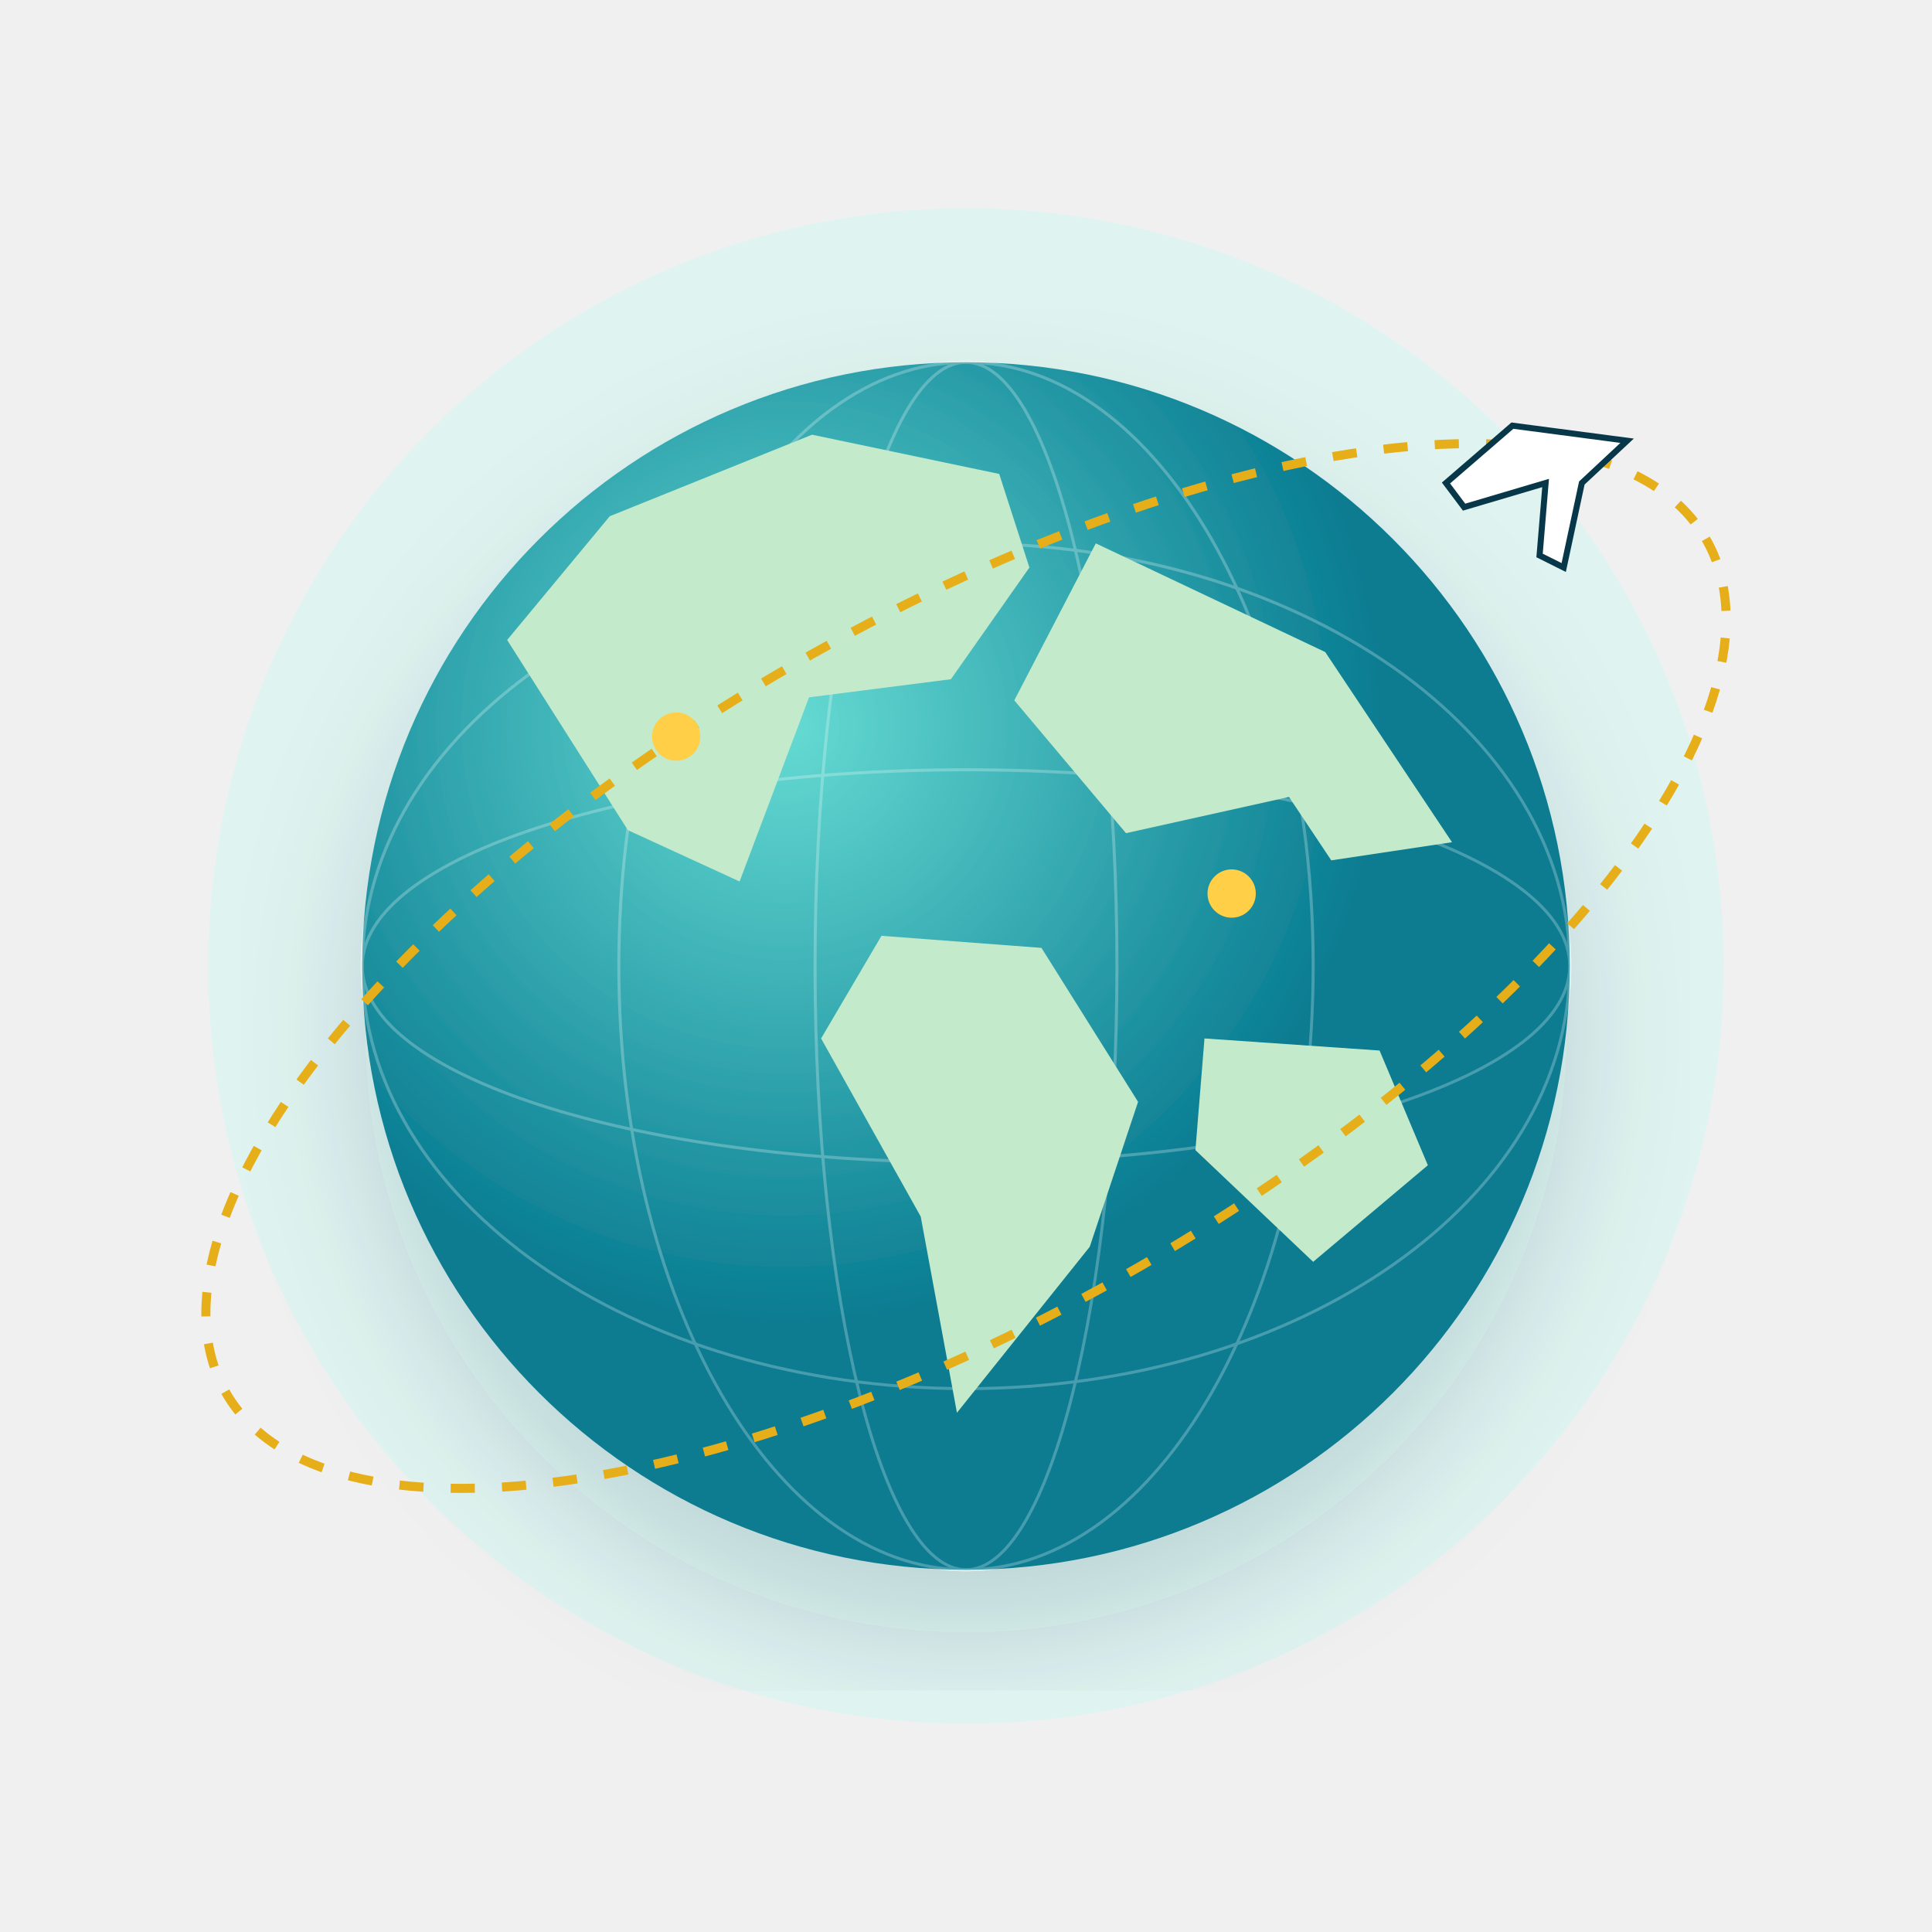
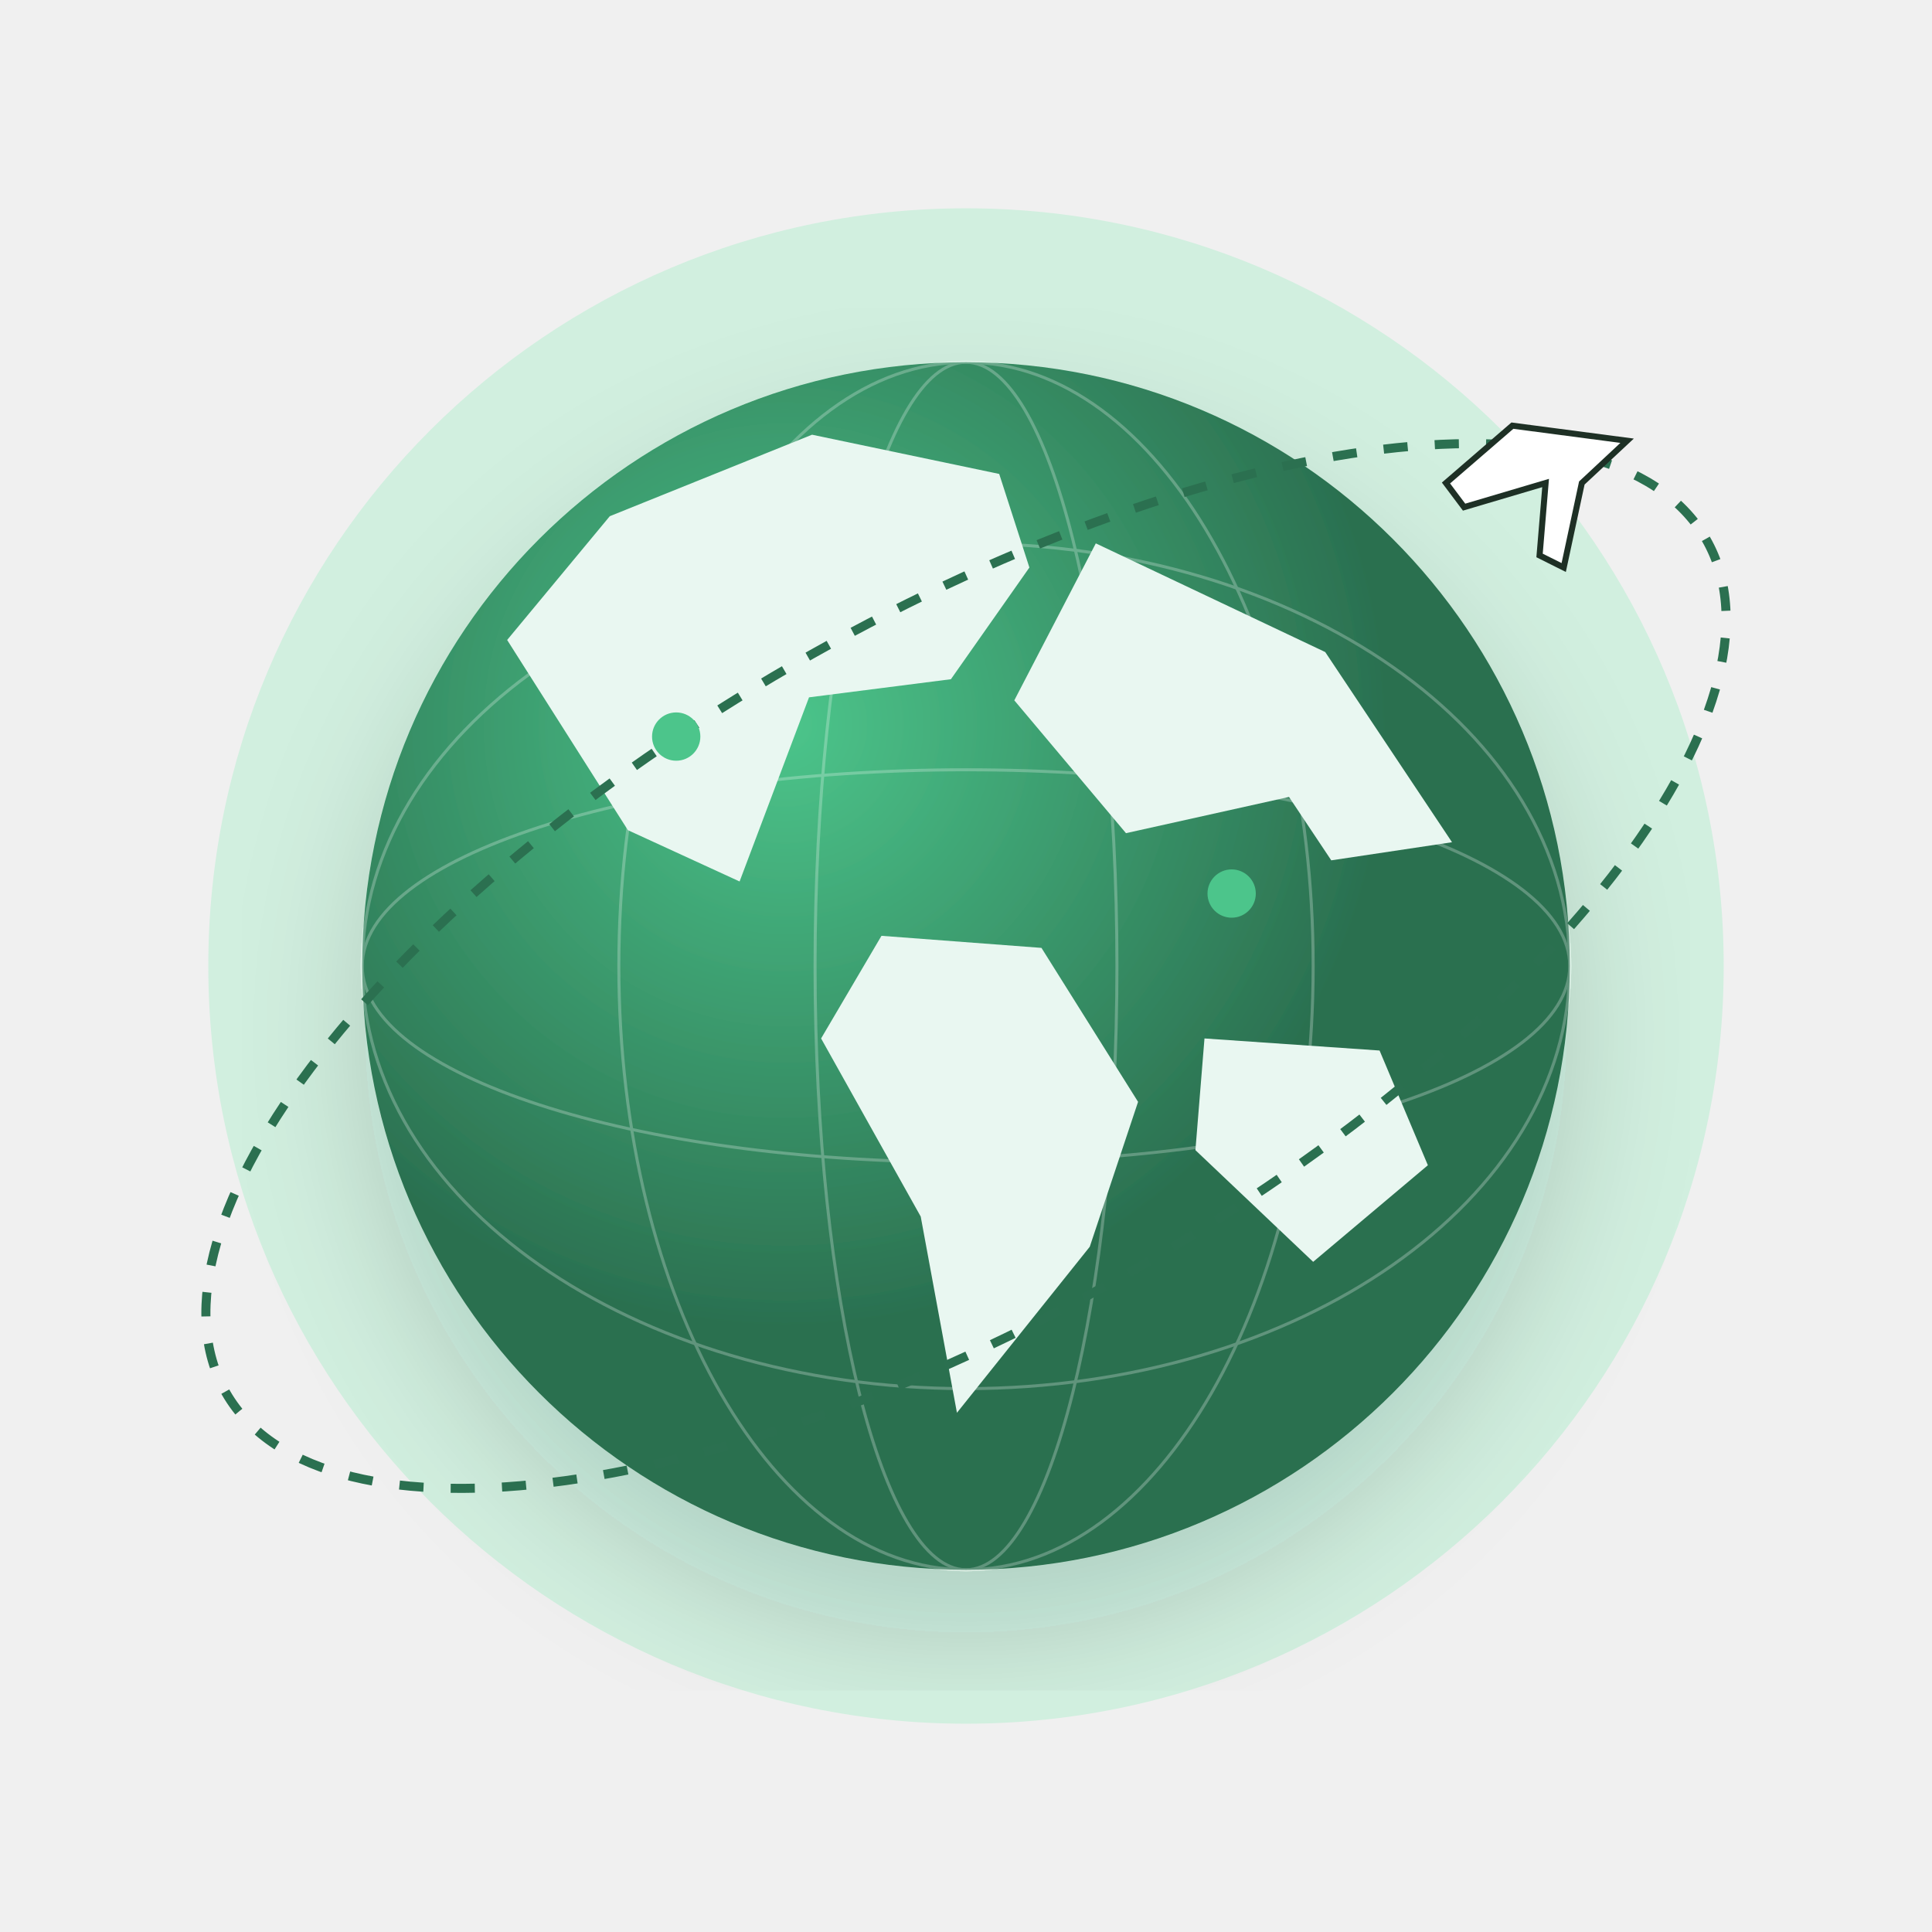
<svg xmlns="http://www.w3.org/2000/svg" viewBox="0 0 640 640">
  <defs>
    <radialGradient id="sea" cx=".35" cy=".3">
-       <stop stop-color="#66dbd3" />
-       <stop offset="1" stop-color="#087b91" />
+       <stop stop-color="#4cc58b" />
+       <stop offset="1" stop-color="#2b7050" />
    </radialGradient>
    <filter id="shadow">
-       <feDropShadow dx="0" dy="22" stdDeviation="22" flood-color="#06364b" flood-opacity=".16" />
+       <feDropShadow dx="0" dy="22" stdDeviation="22" flood-color="#1e3025" flood-opacity=".16" />
    </filter>
  </defs>
-   <circle cx="320" cy="320" r="251" fill="#dff4f0" />
+   <circle cx="320" cy="320" r="251" fill="#d1efdf" />
  <g filter="url(#shadow)">
    <circle cx="320" cy="320" r="200" fill="url(#sea)" />
    <g fill="none" stroke="#fff" opacity=".25">
      <ellipse cx="320" cy="320" rx="115" ry="200" />
      <ellipse cx="320" cy="320" rx="50" ry="200" />
      <ellipse cx="320" cy="320" rx="200" ry="65" />
      <ellipse cx="320" cy="320" rx="200" ry="140" />
    </g>
-     <path d="m202 171 67-27 62 13 10 31-26 37-47 6-23 61-37-17-40-63zm90 139 53 4 32 51-16 48-44 55-12-65-33-59zm71-130 76 36 42 63-40 6-14-21-54 12-37-44zm36 164 58 4 16 38-38 32-39-37z" fill="#c4eacc" />
+     <path d="m202 171 67-27 62 13 10 31-26 37-47 6-23 61-37-17-40-63zm90 139 53 4 32 51-16 48-44 55-12-65-33-59zm71-130 76 36 42 63-40 6-14-21-54 12-37-44zm36 164 58 4 16 38-38 32-39-37z" fill="#e9f7f1" />
  </g>
-   <ellipse cx="320" cy="320" rx="283" ry="115" transform="rotate(-30 320 320)" stroke="#e6ae19" stroke-width="3" stroke-dasharray="8 9" fill="none" />
-   <path d="m501 141 38 5-15 14-6 28-8-4 2-24-27 8-6-8z" fill="#fff" stroke="#073749" stroke-width="2" />
-   <circle cx="224" cy="244" r="8" fill="#ffcf48" />
-   <circle cx="408" cy="296" r="8" fill="#ffcf48" />
+   <ellipse cx="320" cy="320" rx="283" ry="115" transform="rotate(-30 320 320)" stroke="#2b7050" stroke-width="3" stroke-dasharray="8 9" fill="none" />
+   <path d="m501 141 38 5-15 14-6 28-8-4 2-24-27 8-6-8z" fill="#fff" stroke="#1e3025" stroke-width="2" />
+   <circle cx="224" cy="244" r="8" fill="#4cc58b" />
+   <circle cx="408" cy="296" r="8" fill="#4cc58b" />
</svg>
